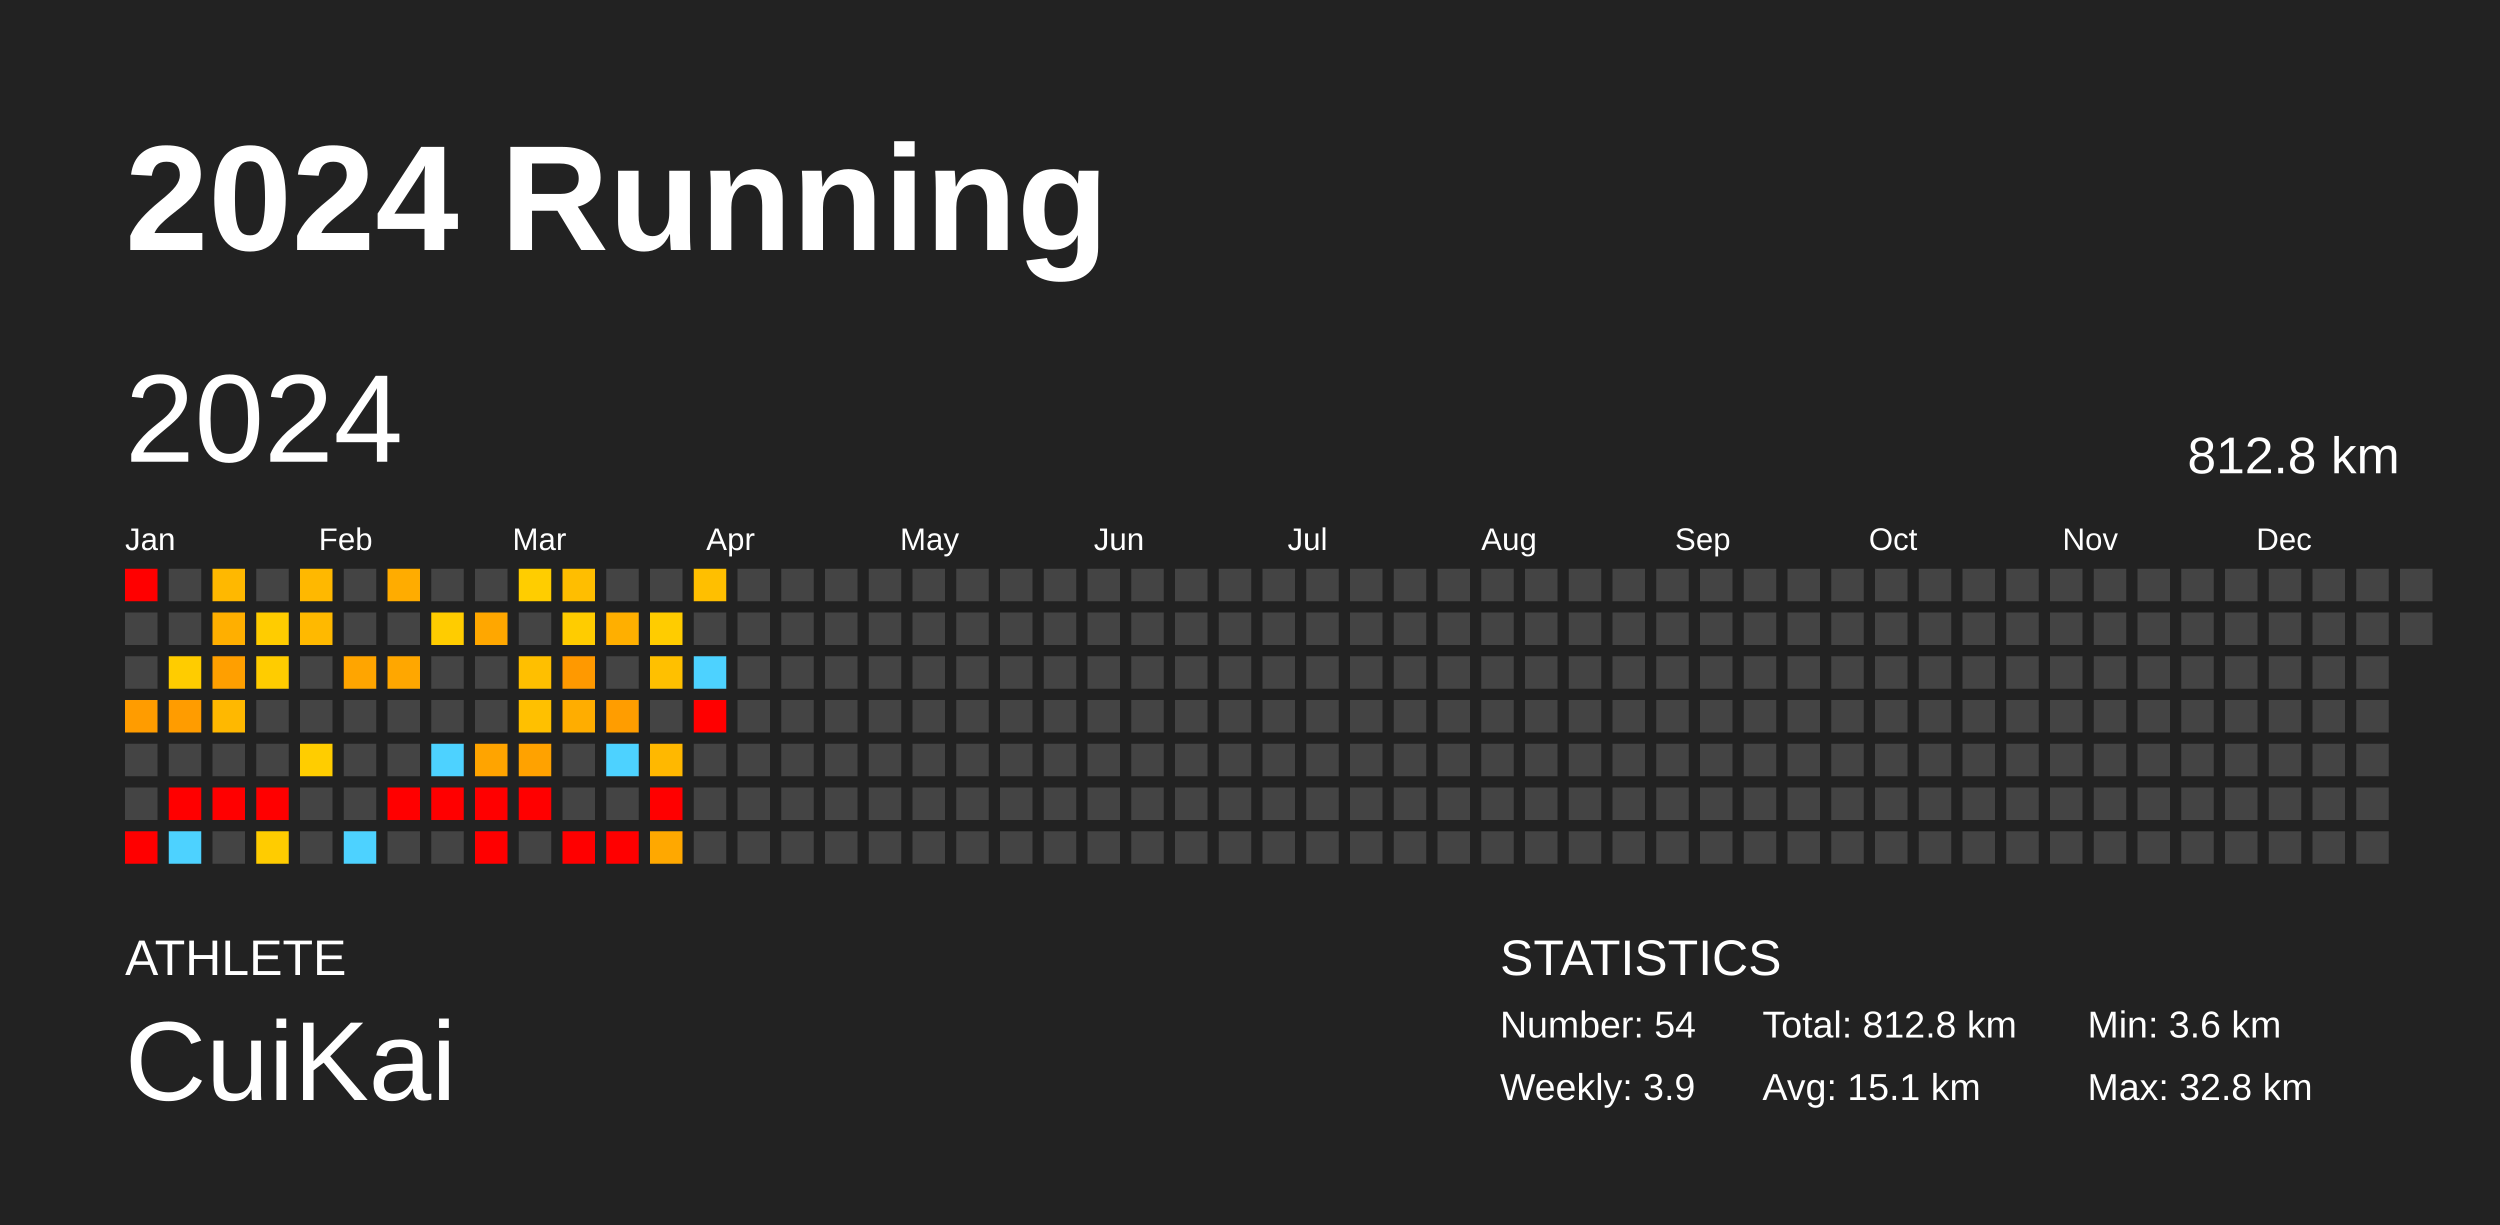
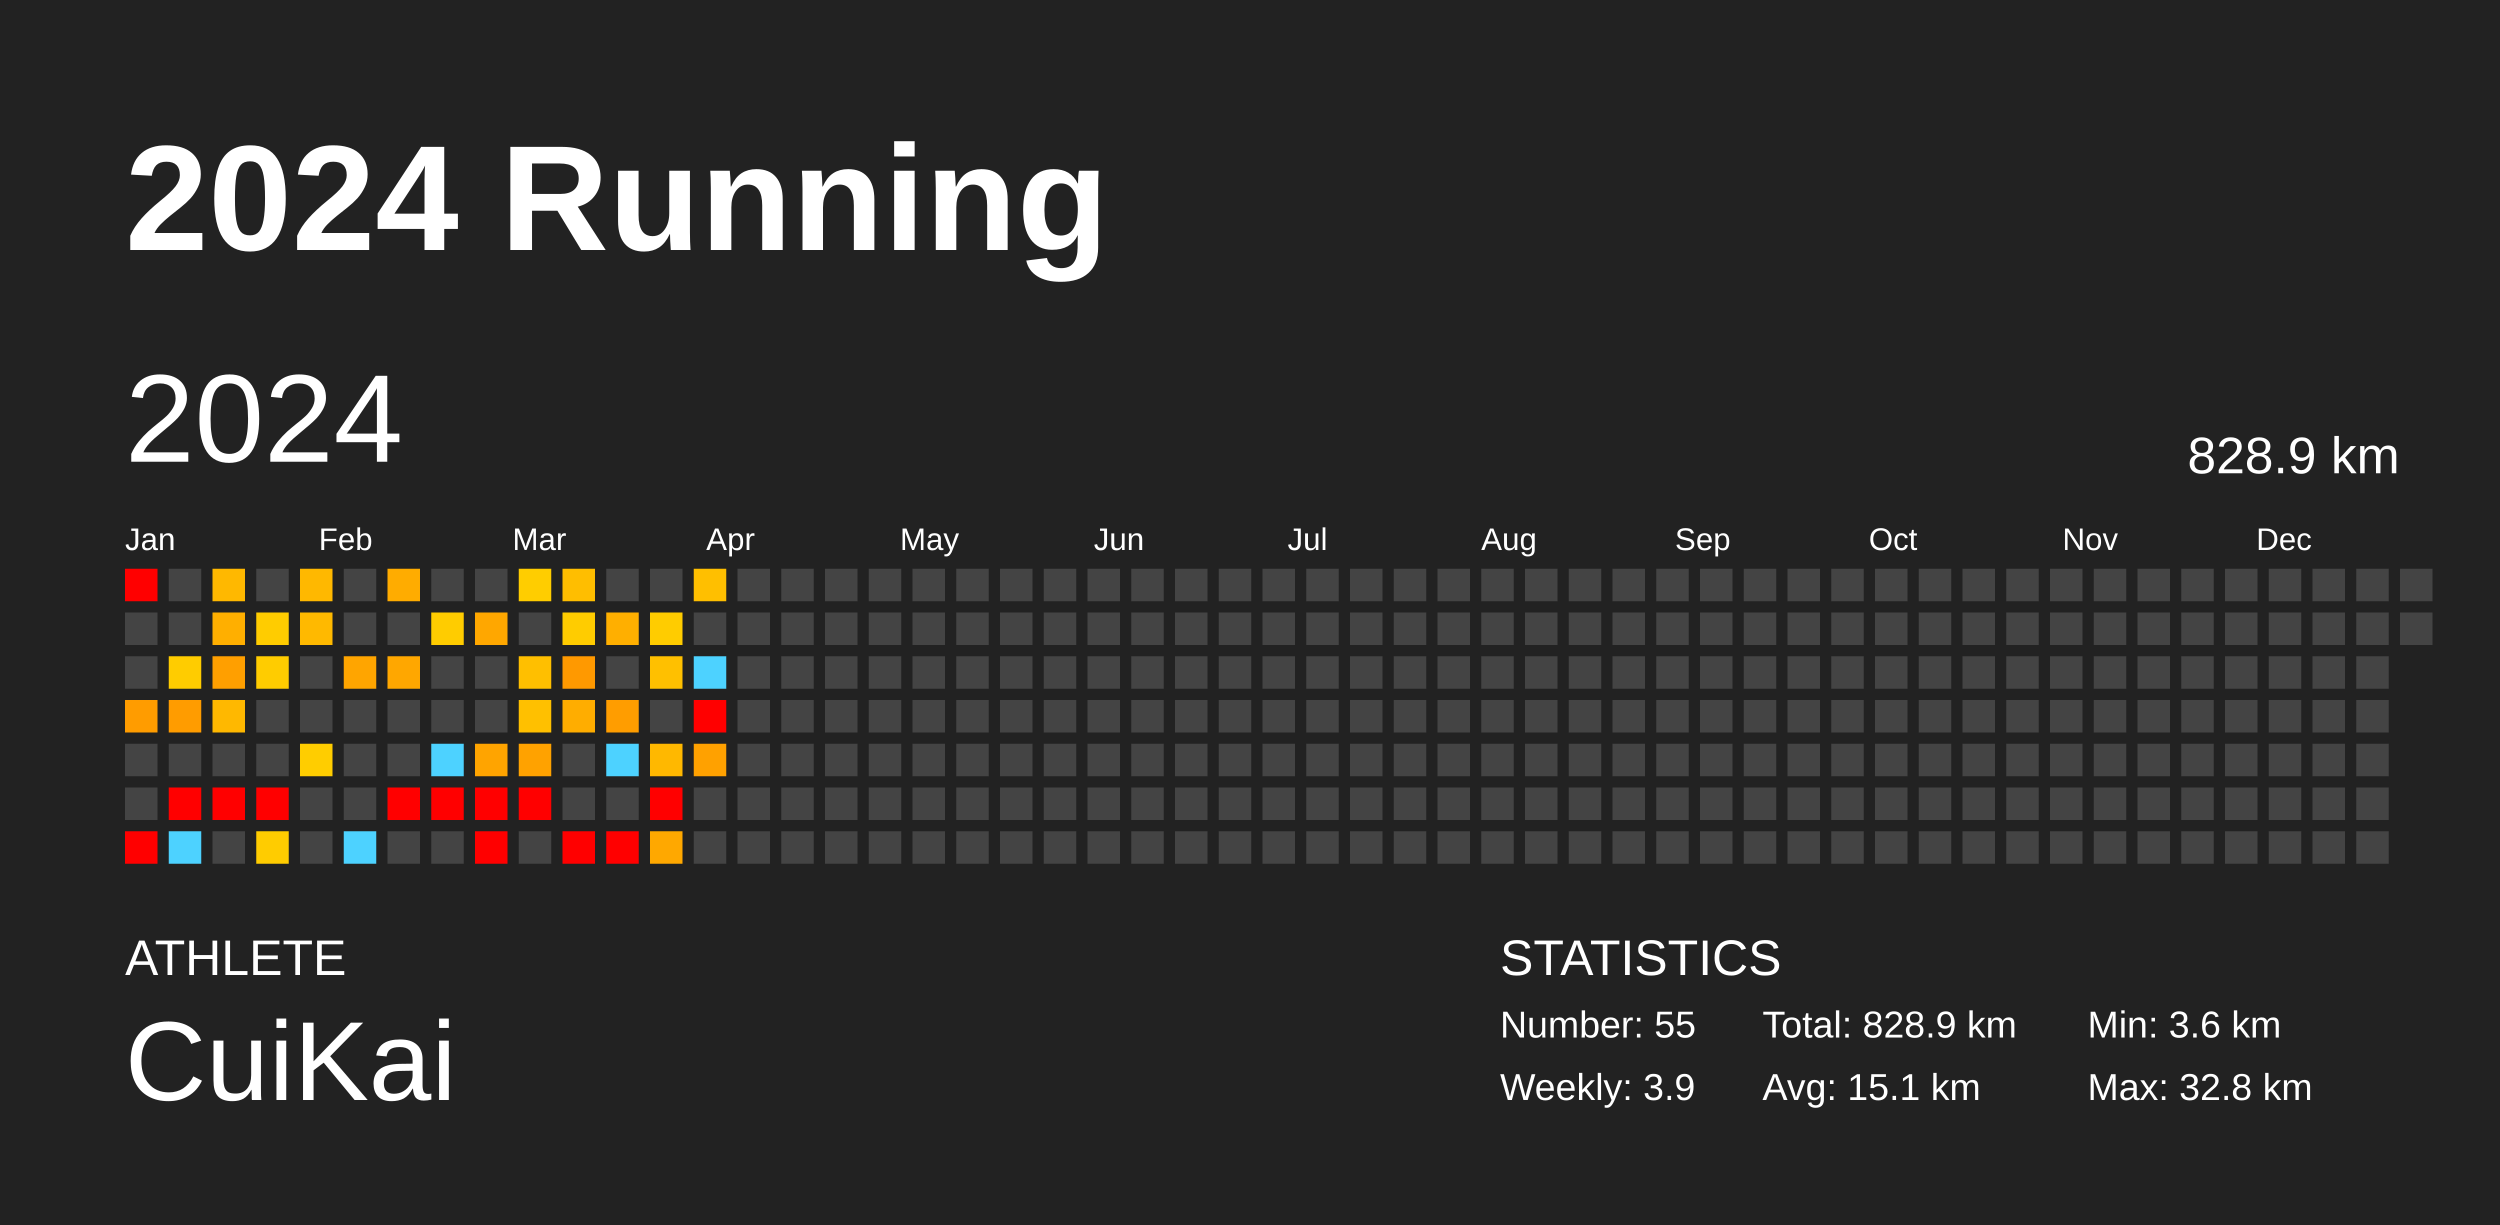
<svg xmlns="http://www.w3.org/2000/svg" baseProfile="full" height="98mm" version="1.1" viewBox="0,0,200,98" width="200mm">
  <defs />
  <rect fill="#222222" height="98" width="200" x="0" y="0" />
  <text fill="#FFFFFF" style="font-size:12px; font-family:Arial; font-weight:bold;" x="10" y="20">2024 Running</text>
  <text fill="#FFFFFF" style="font-size:4px; font-family:Arial" x="10" y="78">ATHLETE</text>
  <text fill="#FFFFFF" style="font-size:9px; font-family:Arial" x="10" y="88">CuiKai</text>
  <text fill="#FFFFFF" style="font-size:4px; font-family:Arial" x="120" y="78">STATISTICS</text>
-   <text fill="#FFFFFF" style="font-size:3px; font-family:Arial" x="120" y="83">Number: 54</text>
+   <text fill="#FFFFFF" style="font-size:3px; font-family:Arial" x="120" y="83">Number: 55</text>
  <text fill="#FFFFFF" style="font-size:3px; font-family:Arial" x="120" y="88">Weekly: 3.9</text>
-   <text fill="#FFFFFF" style="font-size:3px; font-family:Arial" x="141" y="83">Total: 812.8 km</text>
+   <text fill="#FFFFFF" style="font-size:3px; font-family:Arial" x="141" y="83">Total: 828.9 km</text>
  <text fill="#FFFFFF" style="font-size:3px; font-family:Arial" x="141" y="88">Avg: 15.1 km</text>
  <text fill="#FFFFFF" style="font-size:3px; font-family:Arial" x="167" y="83">Min: 3.6 km</text>
  <text fill="#FFFFFF" style="font-size:3px; font-family:Arial" x="167" y="88">Max: 32.8 km</text>
  <text dominant-baseline="hanging" fill="#FFFFFF" style="font-size:10.0px; font-family:Arial;" x="10" y="30">2024</text>
-   <text dominant-baseline="hanging" fill="#FFFFFF" style="font-size:4.125px; font-family:Arial;" x="175" y="35">812.8 km</text>
+   <text dominant-baseline="hanging" fill="#FFFFFF" style="font-size:4.125px; font-family:Arial;" x="175" y="35">828.9 km</text>
  <text fill="#FFFFFF" style="font-size:2.5px; font-family:Arial" x="10.0" y="44">Jan</text>
  <text fill="#FFFFFF" style="font-size:2.5px; font-family:Arial" x="25.5" y="44">Feb</text>
  <text fill="#FFFFFF" style="font-size:2.5px; font-family:Arial" x="41.0" y="44">Mar</text>
  <text fill="#FFFFFF" style="font-size:2.5px; font-family:Arial" x="56.5" y="44">Apr</text>
  <text fill="#FFFFFF" style="font-size:2.5px; font-family:Arial" x="72.0" y="44">May</text>
  <text fill="#FFFFFF" style="font-size:2.5px; font-family:Arial" x="87.5" y="44">Jun</text>
  <text fill="#FFFFFF" style="font-size:2.5px; font-family:Arial" x="103.0" y="44">Jul</text>
  <text fill="#FFFFFF" style="font-size:2.5px; font-family:Arial" x="118.5" y="44">Aug</text>
  <text fill="#FFFFFF" style="font-size:2.5px; font-family:Arial" x="134.0" y="44">Sep</text>
  <text fill="#FFFFFF" style="font-size:2.5px; font-family:Arial" x="149.5" y="44">Oct</text>
  <text fill="#FFFFFF" style="font-size:2.5px; font-family:Arial" x="165.0" y="44">Nov</text>
  <text fill="#FFFFFF" style="font-size:2.5px; font-family:Arial" x="180.5" y="44">Dec</text>
  <rect fill="red" height="2.6" width="2.6" x="10.0" y="45.5" />
  <rect fill="#444444" height="2.6" width="2.6" x="10.0" y="49.0" />
  <rect fill="#444444" height="2.6" width="2.6" x="10.0" y="52.5" />
  <rect fill="#ff9c00" height="2.6" width="2.6" x="10.0" y="56.0" />
  <rect fill="#444444" height="2.6" width="2.6" x="10.0" y="59.5" />
  <rect fill="#444444" height="2.6" width="2.6" x="10.0" y="63.0" />
  <rect fill="red" height="2.6" width="2.6" x="10.0" y="66.5" />
  <rect fill="#444444" height="2.6" width="2.6" x="13.5" y="45.5" />
  <rect fill="#444444" height="2.6" width="2.6" x="13.5" y="49.0" />
  <rect fill="#ffcc00" height="2.6" width="2.6" x="13.5" y="52.5" />
  <rect fill="#ff9c00" height="2.6" width="2.6" x="13.5" y="56.0" />
  <rect fill="#444444" height="2.6" width="2.6" x="13.5" y="59.5" />
  <rect fill="red" height="2.6" width="2.6" x="13.5" y="63.0" />
  <rect fill="#4dd2ff" height="2.6" width="2.6" x="13.5" y="66.5" />
  <rect fill="#ffb800" height="2.6" width="2.6" x="17.0" y="45.5" />
  <rect fill="#ffaf00" height="2.6" width="2.6" x="17.0" y="49.0" />
  <rect fill="#ff9f00" height="2.6" width="2.6" x="17.0" y="52.5" />
  <rect fill="#ffb800" height="2.6" width="2.6" x="17.0" y="56.0" />
  <rect fill="#444444" height="2.6" width="2.6" x="17.0" y="59.5" />
  <rect fill="red" height="2.6" width="2.6" x="17.0" y="63.0" />
  <rect fill="#444444" height="2.6" width="2.6" x="17.0" y="66.5" />
  <rect fill="#444444" height="2.6" width="2.6" x="20.5" y="45.5" />
  <rect fill="#ffcc00" height="2.6" width="2.6" x="20.5" y="49.0" />
  <rect fill="#ffcc00" height="2.6" width="2.6" x="20.5" y="52.5" />
  <rect fill="#444444" height="2.6" width="2.6" x="20.5" y="56.0" />
  <rect fill="#444444" height="2.6" width="2.6" x="20.5" y="59.5" />
  <rect fill="red" height="2.6" width="2.6" x="20.5" y="63.0" />
  <rect fill="#ffcc00" height="2.6" width="2.6" x="20.5" y="66.5" />
  <rect fill="#ffb800" height="2.6" width="2.6" x="24.0" y="45.5" />
  <rect fill="#ffb900" height="2.6" width="2.6" x="24.0" y="49.0" />
  <rect fill="#444444" height="2.6" width="2.6" x="24.0" y="52.5" />
  <rect fill="#444444" height="2.6" width="2.6" x="24.0" y="56.0" />
  <rect fill="#ffcd00" height="2.6" width="2.6" x="24.0" y="59.5" />
  <rect fill="#444444" height="2.6" width="2.6" x="24.0" y="63.0" />
  <rect fill="#444444" height="2.6" width="2.6" x="24.0" y="66.5" />
  <rect fill="#444444" height="2.6" width="2.6" x="27.5" y="45.5" />
  <rect fill="#444444" height="2.6" width="2.6" x="27.5" y="49.0" />
  <rect fill="#ffa500" height="2.6" width="2.6" x="27.5" y="52.5" />
  <rect fill="#444444" height="2.6" width="2.6" x="27.5" y="56.0" />
  <rect fill="#444444" height="2.6" width="2.6" x="27.5" y="59.5" />
  <rect fill="#444444" height="2.6" width="2.6" x="27.5" y="63.0" />
  <rect fill="#4dd2ff" height="2.6" width="2.6" x="27.5" y="66.5" />
  <rect fill="#ffac00" height="2.6" width="2.6" x="31.0" y="45.5" />
  <rect fill="#444444" height="2.6" width="2.6" x="31.0" y="49.0" />
  <rect fill="#ffa700" height="2.6" width="2.6" x="31.0" y="52.5" />
  <rect fill="#444444" height="2.6" width="2.6" x="31.0" y="56.0" />
  <rect fill="#444444" height="2.6" width="2.6" x="31.0" y="59.5" />
  <rect fill="red" height="2.6" width="2.6" x="31.0" y="63.0" />
  <rect fill="#444444" height="2.6" width="2.6" x="31.0" y="66.5" />
  <rect fill="#444444" height="2.6" width="2.6" x="34.5" y="45.5" />
  <rect fill="#ffcc00" height="2.6" width="2.6" x="34.5" y="49.0" />
  <rect fill="#444444" height="2.6" width="2.6" x="34.5" y="52.5" />
  <rect fill="#444444" height="2.6" width="2.6" x="34.5" y="56.0" />
  <rect fill="#4dd2ff" height="2.6" width="2.6" x="34.5" y="59.5" />
  <rect fill="red" height="2.6" width="2.6" x="34.5" y="63.0" />
  <rect fill="#444444" height="2.6" width="2.6" x="34.5" y="66.5" />
  <rect fill="#444444" height="2.6" width="2.6" x="38.0" y="45.5" />
  <rect fill="#ffa700" height="2.6" width="2.6" x="38.0" y="49.0" />
  <rect fill="#444444" height="2.6" width="2.6" x="38.0" y="52.5" />
  <rect fill="#444444" height="2.6" width="2.6" x="38.0" y="56.0" />
  <rect fill="#ffa400" height="2.6" width="2.6" x="38.0" y="59.5" />
  <rect fill="red" height="2.6" width="2.6" x="38.0" y="63.0" />
  <rect fill="red" height="2.6" width="2.6" x="38.0" y="66.5" />
  <rect fill="#ffcd00" height="2.6" width="2.6" x="41.5" y="45.5" />
  <rect fill="#444444" height="2.6" width="2.6" x="41.5" y="49.0" />
  <rect fill="#ffbf00" height="2.6" width="2.6" x="41.5" y="52.5" />
  <rect fill="#ffc000" height="2.6" width="2.6" x="41.5" y="56.0" />
  <rect fill="#ffa200" height="2.6" width="2.6" x="41.5" y="59.5" />
  <rect fill="red" height="2.6" width="2.6" x="41.5" y="63.0" />
  <rect fill="#444444" height="2.6" width="2.6" x="41.5" y="66.5" />
  <rect fill="#ffbe00" height="2.6" width="2.6" x="45.0" y="45.5" />
  <rect fill="#ffcc00" height="2.6" width="2.6" x="45.0" y="49.0" />
  <rect fill="#ff9900" height="2.6" width="2.6" x="45.0" y="52.5" />
  <rect fill="#ffad00" height="2.6" width="2.6" x="45.0" y="56.0" />
  <rect fill="#444444" height="2.6" width="2.6" x="45.0" y="59.5" />
  <rect fill="#444444" height="2.6" width="2.6" x="45.0" y="63.0" />
  <rect fill="red" height="2.6" width="2.6" x="45.0" y="66.5" />
  <rect fill="#444444" height="2.6" width="2.6" x="48.5" y="45.5" />
  <rect fill="#ffaf00" height="2.6" width="2.6" x="48.5" y="49.0" />
  <rect fill="#444444" height="2.6" width="2.6" x="48.5" y="52.5" />
  <rect fill="#ff9d00" height="2.6" width="2.6" x="48.5" y="56.0" />
  <rect fill="#4dd2ff" height="2.6" width="2.6" x="48.5" y="59.5" />
  <rect fill="#444444" height="2.6" width="2.6" x="48.5" y="63.0" />
  <rect fill="red" height="2.6" width="2.6" x="48.5" y="66.5" />
  <rect fill="#444444" height="2.6" width="2.6" x="52.0" y="45.5" />
  <rect fill="#ffcc00" height="2.6" width="2.6" x="52.0" y="49.0" />
  <rect fill="#ffc000" height="2.6" width="2.6" x="52.0" y="52.5" />
  <rect fill="#444444" height="2.6" width="2.6" x="52.0" y="56.0" />
  <rect fill="#ffb800" height="2.6" width="2.6" x="52.0" y="59.5" />
  <rect fill="red" height="2.6" width="2.6" x="52.0" y="63.0" />
  <rect fill="#ffa800" height="2.6" width="2.6" x="52.0" y="66.5" />
  <rect fill="#ffbf00" height="2.6" width="2.6" x="55.5" y="45.5" />
  <rect fill="#444444" height="2.6" width="2.6" x="55.5" y="49.0" />
  <rect fill="#4dd2ff" height="2.6" width="2.6" x="55.5" y="52.5" />
  <rect fill="red" height="2.6" width="2.6" x="55.5" y="56.0" />
-   <rect fill="#444444" height="2.6" width="2.6" x="55.5" y="59.5" />
+   <rect fill="#ffa100" height="2.6" width="2.6" x="55.5" y="59.5" />
  <rect fill="#444444" height="2.6" width="2.6" x="55.5" y="63.0" />
  <rect fill="#444444" height="2.6" width="2.6" x="55.5" y="66.5" />
  <rect fill="#444444" height="2.6" width="2.6" x="59.0" y="45.5" />
  <rect fill="#444444" height="2.6" width="2.6" x="59.0" y="49.0" />
  <rect fill="#444444" height="2.6" width="2.6" x="59.0" y="52.5" />
  <rect fill="#444444" height="2.6" width="2.6" x="59.0" y="56.0" />
  <rect fill="#444444" height="2.6" width="2.6" x="59.0" y="59.5" />
  <rect fill="#444444" height="2.6" width="2.6" x="59.0" y="63.0" />
  <rect fill="#444444" height="2.6" width="2.6" x="59.0" y="66.5" />
  <rect fill="#444444" height="2.6" width="2.6" x="62.5" y="45.5" />
  <rect fill="#444444" height="2.6" width="2.6" x="62.5" y="49.0" />
  <rect fill="#444444" height="2.6" width="2.6" x="62.5" y="52.5" />
  <rect fill="#444444" height="2.6" width="2.6" x="62.5" y="56.0" />
  <rect fill="#444444" height="2.6" width="2.6" x="62.5" y="59.5" />
  <rect fill="#444444" height="2.6" width="2.6" x="62.5" y="63.0" />
  <rect fill="#444444" height="2.6" width="2.6" x="62.5" y="66.5" />
  <rect fill="#444444" height="2.6" width="2.6" x="66.0" y="45.5" />
  <rect fill="#444444" height="2.6" width="2.6" x="66.0" y="49.0" />
  <rect fill="#444444" height="2.6" width="2.6" x="66.0" y="52.5" />
  <rect fill="#444444" height="2.6" width="2.6" x="66.0" y="56.0" />
  <rect fill="#444444" height="2.6" width="2.6" x="66.0" y="59.5" />
  <rect fill="#444444" height="2.6" width="2.6" x="66.0" y="63.0" />
  <rect fill="#444444" height="2.6" width="2.6" x="66.0" y="66.5" />
  <rect fill="#444444" height="2.6" width="2.6" x="69.5" y="45.5" />
  <rect fill="#444444" height="2.6" width="2.6" x="69.5" y="49.0" />
  <rect fill="#444444" height="2.6" width="2.6" x="69.5" y="52.5" />
  <rect fill="#444444" height="2.6" width="2.6" x="69.5" y="56.0" />
  <rect fill="#444444" height="2.6" width="2.6" x="69.5" y="59.5" />
  <rect fill="#444444" height="2.6" width="2.6" x="69.5" y="63.0" />
  <rect fill="#444444" height="2.6" width="2.6" x="69.5" y="66.5" />
  <rect fill="#444444" height="2.6" width="2.6" x="73.0" y="45.5" />
  <rect fill="#444444" height="2.6" width="2.6" x="73.0" y="49.0" />
  <rect fill="#444444" height="2.6" width="2.6" x="73.0" y="52.5" />
  <rect fill="#444444" height="2.6" width="2.6" x="73.0" y="56.0" />
  <rect fill="#444444" height="2.6" width="2.6" x="73.0" y="59.5" />
  <rect fill="#444444" height="2.6" width="2.6" x="73.0" y="63.0" />
  <rect fill="#444444" height="2.6" width="2.6" x="73.0" y="66.5" />
  <rect fill="#444444" height="2.6" width="2.6" x="76.5" y="45.5" />
  <rect fill="#444444" height="2.6" width="2.6" x="76.5" y="49.0" />
  <rect fill="#444444" height="2.6" width="2.6" x="76.5" y="52.5" />
  <rect fill="#444444" height="2.6" width="2.6" x="76.5" y="56.0" />
  <rect fill="#444444" height="2.6" width="2.6" x="76.5" y="59.5" />
  <rect fill="#444444" height="2.6" width="2.6" x="76.5" y="63.0" />
  <rect fill="#444444" height="2.6" width="2.6" x="76.5" y="66.5" />
  <rect fill="#444444" height="2.6" width="2.6" x="80.0" y="45.5" />
  <rect fill="#444444" height="2.6" width="2.6" x="80.0" y="49.0" />
  <rect fill="#444444" height="2.6" width="2.6" x="80.0" y="52.5" />
  <rect fill="#444444" height="2.6" width="2.6" x="80.0" y="56.0" />
  <rect fill="#444444" height="2.6" width="2.6" x="80.0" y="59.5" />
  <rect fill="#444444" height="2.6" width="2.6" x="80.0" y="63.0" />
  <rect fill="#444444" height="2.6" width="2.6" x="80.0" y="66.5" />
  <rect fill="#444444" height="2.6" width="2.6" x="83.5" y="45.5" />
  <rect fill="#444444" height="2.6" width="2.6" x="83.5" y="49.0" />
  <rect fill="#444444" height="2.6" width="2.6" x="83.5" y="52.5" />
  <rect fill="#444444" height="2.6" width="2.6" x="83.5" y="56.0" />
  <rect fill="#444444" height="2.6" width="2.6" x="83.5" y="59.5" />
  <rect fill="#444444" height="2.6" width="2.6" x="83.5" y="63.0" />
  <rect fill="#444444" height="2.6" width="2.6" x="83.5" y="66.5" />
  <rect fill="#444444" height="2.6" width="2.6" x="87.0" y="45.5" />
  <rect fill="#444444" height="2.6" width="2.6" x="87.0" y="49.0" />
  <rect fill="#444444" height="2.6" width="2.6" x="87.0" y="52.5" />
  <rect fill="#444444" height="2.6" width="2.6" x="87.0" y="56.0" />
  <rect fill="#444444" height="2.6" width="2.6" x="87.0" y="59.5" />
  <rect fill="#444444" height="2.6" width="2.6" x="87.0" y="63.0" />
  <rect fill="#444444" height="2.6" width="2.6" x="87.0" y="66.5" />
  <rect fill="#444444" height="2.6" width="2.6" x="90.5" y="45.5" />
  <rect fill="#444444" height="2.6" width="2.6" x="90.5" y="49.0" />
  <rect fill="#444444" height="2.6" width="2.6" x="90.5" y="52.5" />
  <rect fill="#444444" height="2.6" width="2.6" x="90.5" y="56.0" />
  <rect fill="#444444" height="2.6" width="2.6" x="90.5" y="59.5" />
  <rect fill="#444444" height="2.6" width="2.6" x="90.5" y="63.0" />
  <rect fill="#444444" height="2.6" width="2.6" x="90.5" y="66.5" />
  <rect fill="#444444" height="2.6" width="2.6" x="94.0" y="45.5" />
  <rect fill="#444444" height="2.6" width="2.6" x="94.0" y="49.0" />
  <rect fill="#444444" height="2.6" width="2.6" x="94.0" y="52.5" />
  <rect fill="#444444" height="2.6" width="2.6" x="94.0" y="56.0" />
  <rect fill="#444444" height="2.6" width="2.6" x="94.0" y="59.5" />
  <rect fill="#444444" height="2.6" width="2.6" x="94.0" y="63.0" />
  <rect fill="#444444" height="2.6" width="2.6" x="94.0" y="66.5" />
  <rect fill="#444444" height="2.6" width="2.6" x="97.5" y="45.5" />
  <rect fill="#444444" height="2.6" width="2.6" x="97.5" y="49.0" />
  <rect fill="#444444" height="2.6" width="2.6" x="97.5" y="52.5" />
  <rect fill="#444444" height="2.6" width="2.6" x="97.5" y="56.0" />
  <rect fill="#444444" height="2.6" width="2.6" x="97.5" y="59.5" />
  <rect fill="#444444" height="2.6" width="2.6" x="97.5" y="63.0" />
  <rect fill="#444444" height="2.6" width="2.6" x="97.5" y="66.5" />
  <rect fill="#444444" height="2.6" width="2.6" x="101.0" y="45.5" />
  <rect fill="#444444" height="2.6" width="2.6" x="101.0" y="49.0" />
  <rect fill="#444444" height="2.6" width="2.6" x="101.0" y="52.5" />
  <rect fill="#444444" height="2.6" width="2.6" x="101.0" y="56.0" />
  <rect fill="#444444" height="2.6" width="2.6" x="101.0" y="59.5" />
  <rect fill="#444444" height="2.6" width="2.6" x="101.0" y="63.0" />
  <rect fill="#444444" height="2.6" width="2.6" x="101.0" y="66.5" />
  <rect fill="#444444" height="2.6" width="2.6" x="104.5" y="45.5" />
  <rect fill="#444444" height="2.6" width="2.6" x="104.5" y="49.0" />
  <rect fill="#444444" height="2.6" width="2.6" x="104.5" y="52.5" />
  <rect fill="#444444" height="2.6" width="2.6" x="104.5" y="56.0" />
  <rect fill="#444444" height="2.6" width="2.6" x="104.5" y="59.5" />
  <rect fill="#444444" height="2.6" width="2.6" x="104.5" y="63.0" />
  <rect fill="#444444" height="2.6" width="2.6" x="104.5" y="66.5" />
  <rect fill="#444444" height="2.6" width="2.6" x="108.0" y="45.5" />
  <rect fill="#444444" height="2.6" width="2.6" x="108.0" y="49.0" />
  <rect fill="#444444" height="2.6" width="2.6" x="108.0" y="52.5" />
  <rect fill="#444444" height="2.6" width="2.6" x="108.0" y="56.0" />
  <rect fill="#444444" height="2.6" width="2.6" x="108.0" y="59.5" />
  <rect fill="#444444" height="2.6" width="2.6" x="108.0" y="63.0" />
  <rect fill="#444444" height="2.6" width="2.6" x="108.0" y="66.5" />
  <rect fill="#444444" height="2.6" width="2.6" x="111.5" y="45.5" />
  <rect fill="#444444" height="2.6" width="2.6" x="111.5" y="49.0" />
  <rect fill="#444444" height="2.6" width="2.6" x="111.5" y="52.5" />
  <rect fill="#444444" height="2.6" width="2.6" x="111.5" y="56.0" />
  <rect fill="#444444" height="2.6" width="2.6" x="111.5" y="59.5" />
  <rect fill="#444444" height="2.6" width="2.6" x="111.5" y="63.0" />
  <rect fill="#444444" height="2.6" width="2.6" x="111.5" y="66.5" />
  <rect fill="#444444" height="2.6" width="2.6" x="115.0" y="45.5" />
  <rect fill="#444444" height="2.6" width="2.6" x="115.0" y="49.0" />
  <rect fill="#444444" height="2.6" width="2.6" x="115.0" y="52.5" />
  <rect fill="#444444" height="2.6" width="2.6" x="115.0" y="56.0" />
  <rect fill="#444444" height="2.6" width="2.6" x="115.0" y="59.5" />
  <rect fill="#444444" height="2.6" width="2.6" x="115.0" y="63.0" />
  <rect fill="#444444" height="2.6" width="2.6" x="115.0" y="66.5" />
  <rect fill="#444444" height="2.6" width="2.6" x="118.5" y="45.5" />
  <rect fill="#444444" height="2.6" width="2.6" x="118.5" y="49.0" />
  <rect fill="#444444" height="2.6" width="2.6" x="118.5" y="52.5" />
  <rect fill="#444444" height="2.6" width="2.6" x="118.5" y="56.0" />
  <rect fill="#444444" height="2.6" width="2.6" x="118.5" y="59.5" />
  <rect fill="#444444" height="2.6" width="2.6" x="118.5" y="63.0" />
  <rect fill="#444444" height="2.6" width="2.6" x="118.5" y="66.5" />
  <rect fill="#444444" height="2.6" width="2.6" x="122.0" y="45.5" />
  <rect fill="#444444" height="2.6" width="2.6" x="122.0" y="49.0" />
  <rect fill="#444444" height="2.6" width="2.6" x="122.0" y="52.5" />
  <rect fill="#444444" height="2.6" width="2.6" x="122.0" y="56.0" />
  <rect fill="#444444" height="2.6" width="2.6" x="122.0" y="59.5" />
  <rect fill="#444444" height="2.6" width="2.6" x="122.0" y="63.0" />
  <rect fill="#444444" height="2.6" width="2.6" x="122.0" y="66.5" />
  <rect fill="#444444" height="2.6" width="2.6" x="125.5" y="45.5" />
  <rect fill="#444444" height="2.6" width="2.6" x="125.5" y="49.0" />
  <rect fill="#444444" height="2.6" width="2.6" x="125.5" y="52.5" />
  <rect fill="#444444" height="2.6" width="2.6" x="125.5" y="56.0" />
  <rect fill="#444444" height="2.6" width="2.6" x="125.5" y="59.5" />
  <rect fill="#444444" height="2.6" width="2.6" x="125.5" y="63.0" />
  <rect fill="#444444" height="2.6" width="2.6" x="125.5" y="66.5" />
  <rect fill="#444444" height="2.6" width="2.6" x="129.0" y="45.5" />
  <rect fill="#444444" height="2.6" width="2.6" x="129.0" y="49.0" />
  <rect fill="#444444" height="2.6" width="2.6" x="129.0" y="52.5" />
  <rect fill="#444444" height="2.6" width="2.6" x="129.0" y="56.0" />
  <rect fill="#444444" height="2.6" width="2.6" x="129.0" y="59.5" />
  <rect fill="#444444" height="2.6" width="2.6" x="129.0" y="63.0" />
  <rect fill="#444444" height="2.6" width="2.6" x="129.0" y="66.5" />
  <rect fill="#444444" height="2.6" width="2.6" x="132.5" y="45.5" />
  <rect fill="#444444" height="2.6" width="2.6" x="132.5" y="49.0" />
  <rect fill="#444444" height="2.6" width="2.6" x="132.5" y="52.5" />
  <rect fill="#444444" height="2.6" width="2.6" x="132.5" y="56.0" />
  <rect fill="#444444" height="2.6" width="2.6" x="132.5" y="59.5" />
  <rect fill="#444444" height="2.6" width="2.6" x="132.5" y="63.0" />
  <rect fill="#444444" height="2.6" width="2.6" x="132.5" y="66.5" />
  <rect fill="#444444" height="2.6" width="2.6" x="136.0" y="45.5" />
  <rect fill="#444444" height="2.6" width="2.6" x="136.0" y="49.0" />
  <rect fill="#444444" height="2.6" width="2.6" x="136.0" y="52.5" />
  <rect fill="#444444" height="2.6" width="2.6" x="136.0" y="56.0" />
  <rect fill="#444444" height="2.6" width="2.6" x="136.0" y="59.5" />
  <rect fill="#444444" height="2.6" width="2.6" x="136.0" y="63.0" />
  <rect fill="#444444" height="2.6" width="2.6" x="136.0" y="66.5" />
  <rect fill="#444444" height="2.6" width="2.6" x="139.5" y="45.5" />
  <rect fill="#444444" height="2.6" width="2.6" x="139.5" y="49.0" />
  <rect fill="#444444" height="2.6" width="2.6" x="139.5" y="52.5" />
  <rect fill="#444444" height="2.6" width="2.6" x="139.5" y="56.0" />
  <rect fill="#444444" height="2.6" width="2.6" x="139.5" y="59.5" />
  <rect fill="#444444" height="2.6" width="2.6" x="139.5" y="63.0" />
  <rect fill="#444444" height="2.6" width="2.6" x="139.5" y="66.5" />
  <rect fill="#444444" height="2.6" width="2.6" x="143.0" y="45.5" />
  <rect fill="#444444" height="2.6" width="2.6" x="143.0" y="49.0" />
  <rect fill="#444444" height="2.6" width="2.6" x="143.0" y="52.5" />
  <rect fill="#444444" height="2.6" width="2.6" x="143.0" y="56.0" />
  <rect fill="#444444" height="2.6" width="2.6" x="143.0" y="59.5" />
  <rect fill="#444444" height="2.6" width="2.6" x="143.0" y="63.0" />
  <rect fill="#444444" height="2.6" width="2.6" x="143.0" y="66.5" />
  <rect fill="#444444" height="2.6" width="2.6" x="146.5" y="45.5" />
  <rect fill="#444444" height="2.6" width="2.6" x="146.5" y="49.0" />
  <rect fill="#444444" height="2.6" width="2.6" x="146.5" y="52.5" />
  <rect fill="#444444" height="2.6" width="2.6" x="146.5" y="56.0" />
  <rect fill="#444444" height="2.6" width="2.6" x="146.5" y="59.5" />
  <rect fill="#444444" height="2.6" width="2.6" x="146.5" y="63.0" />
  <rect fill="#444444" height="2.6" width="2.6" x="146.5" y="66.5" />
  <rect fill="#444444" height="2.6" width="2.6" x="150.0" y="45.5" />
  <rect fill="#444444" height="2.6" width="2.6" x="150.0" y="49.0" />
  <rect fill="#444444" height="2.6" width="2.6" x="150.0" y="52.5" />
  <rect fill="#444444" height="2.6" width="2.6" x="150.0" y="56.0" />
  <rect fill="#444444" height="2.6" width="2.6" x="150.0" y="59.5" />
  <rect fill="#444444" height="2.6" width="2.6" x="150.0" y="63.0" />
  <rect fill="#444444" height="2.6" width="2.6" x="150.0" y="66.5" />
  <rect fill="#444444" height="2.6" width="2.6" x="153.5" y="45.5" />
  <rect fill="#444444" height="2.6" width="2.6" x="153.5" y="49.0" />
  <rect fill="#444444" height="2.6" width="2.6" x="153.5" y="52.5" />
  <rect fill="#444444" height="2.6" width="2.6" x="153.5" y="56.0" />
  <rect fill="#444444" height="2.6" width="2.6" x="153.5" y="59.5" />
  <rect fill="#444444" height="2.6" width="2.6" x="153.5" y="63.0" />
  <rect fill="#444444" height="2.6" width="2.6" x="153.5" y="66.5" />
  <rect fill="#444444" height="2.6" width="2.6" x="157.0" y="45.5" />
  <rect fill="#444444" height="2.6" width="2.6" x="157.0" y="49.0" />
  <rect fill="#444444" height="2.6" width="2.6" x="157.0" y="52.5" />
  <rect fill="#444444" height="2.6" width="2.6" x="157.0" y="56.0" />
  <rect fill="#444444" height="2.6" width="2.6" x="157.0" y="59.5" />
  <rect fill="#444444" height="2.6" width="2.6" x="157.0" y="63.0" />
  <rect fill="#444444" height="2.6" width="2.6" x="157.0" y="66.5" />
  <rect fill="#444444" height="2.6" width="2.6" x="160.5" y="45.5" />
  <rect fill="#444444" height="2.6" width="2.6" x="160.5" y="49.0" />
  <rect fill="#444444" height="2.6" width="2.6" x="160.5" y="52.5" />
  <rect fill="#444444" height="2.6" width="2.6" x="160.5" y="56.0" />
  <rect fill="#444444" height="2.6" width="2.6" x="160.5" y="59.5" />
  <rect fill="#444444" height="2.6" width="2.6" x="160.5" y="63.0" />
  <rect fill="#444444" height="2.6" width="2.6" x="160.5" y="66.5" />
  <rect fill="#444444" height="2.6" width="2.6" x="164.0" y="45.5" />
  <rect fill="#444444" height="2.6" width="2.6" x="164.0" y="49.0" />
  <rect fill="#444444" height="2.6" width="2.6" x="164.0" y="52.5" />
  <rect fill="#444444" height="2.6" width="2.6" x="164.0" y="56.0" />
  <rect fill="#444444" height="2.6" width="2.6" x="164.0" y="59.5" />
  <rect fill="#444444" height="2.6" width="2.6" x="164.0" y="63.0" />
  <rect fill="#444444" height="2.6" width="2.6" x="164.0" y="66.5" />
  <rect fill="#444444" height="2.6" width="2.6" x="167.5" y="45.5" />
  <rect fill="#444444" height="2.6" width="2.6" x="167.5" y="49.0" />
  <rect fill="#444444" height="2.6" width="2.6" x="167.5" y="52.5" />
  <rect fill="#444444" height="2.6" width="2.6" x="167.5" y="56.0" />
  <rect fill="#444444" height="2.6" width="2.6" x="167.5" y="59.5" />
  <rect fill="#444444" height="2.6" width="2.6" x="167.5" y="63.0" />
  <rect fill="#444444" height="2.6" width="2.6" x="167.5" y="66.5" />
  <rect fill="#444444" height="2.6" width="2.6" x="171.0" y="45.5" />
  <rect fill="#444444" height="2.6" width="2.6" x="171.0" y="49.0" />
  <rect fill="#444444" height="2.6" width="2.6" x="171.0" y="52.5" />
  <rect fill="#444444" height="2.6" width="2.6" x="171.0" y="56.0" />
  <rect fill="#444444" height="2.6" width="2.6" x="171.0" y="59.5" />
  <rect fill="#444444" height="2.6" width="2.6" x="171.0" y="63.0" />
  <rect fill="#444444" height="2.6" width="2.6" x="171.0" y="66.5" />
  <rect fill="#444444" height="2.6" width="2.6" x="174.5" y="45.5" />
  <rect fill="#444444" height="2.6" width="2.6" x="174.5" y="49.0" />
  <rect fill="#444444" height="2.6" width="2.6" x="174.5" y="52.5" />
  <rect fill="#444444" height="2.6" width="2.6" x="174.5" y="56.0" />
  <rect fill="#444444" height="2.6" width="2.6" x="174.5" y="59.5" />
  <rect fill="#444444" height="2.6" width="2.6" x="174.5" y="63.0" />
  <rect fill="#444444" height="2.6" width="2.6" x="174.5" y="66.5" />
  <rect fill="#444444" height="2.6" width="2.6" x="178.0" y="45.5" />
  <rect fill="#444444" height="2.6" width="2.6" x="178.0" y="49.0" />
  <rect fill="#444444" height="2.6" width="2.6" x="178.0" y="52.5" />
  <rect fill="#444444" height="2.6" width="2.6" x="178.0" y="56.0" />
  <rect fill="#444444" height="2.6" width="2.6" x="178.0" y="59.5" />
  <rect fill="#444444" height="2.6" width="2.6" x="178.0" y="63.0" />
  <rect fill="#444444" height="2.6" width="2.6" x="178.0" y="66.5" />
  <rect fill="#444444" height="2.6" width="2.6" x="181.5" y="45.5" />
  <rect fill="#444444" height="2.6" width="2.6" x="181.5" y="49.0" />
  <rect fill="#444444" height="2.6" width="2.6" x="181.5" y="52.5" />
  <rect fill="#444444" height="2.6" width="2.6" x="181.5" y="56.0" />
  <rect fill="#444444" height="2.6" width="2.6" x="181.5" y="59.5" />
  <rect fill="#444444" height="2.6" width="2.6" x="181.5" y="63.0" />
  <rect fill="#444444" height="2.6" width="2.6" x="181.5" y="66.5" />
  <rect fill="#444444" height="2.6" width="2.6" x="185.0" y="45.5" />
  <rect fill="#444444" height="2.6" width="2.6" x="185.0" y="49.0" />
  <rect fill="#444444" height="2.6" width="2.6" x="185.0" y="52.5" />
  <rect fill="#444444" height="2.6" width="2.6" x="185.0" y="56.0" />
  <rect fill="#444444" height="2.6" width="2.6" x="185.0" y="59.5" />
  <rect fill="#444444" height="2.6" width="2.6" x="185.0" y="63.0" />
  <rect fill="#444444" height="2.6" width="2.6" x="185.0" y="66.5" />
  <rect fill="#444444" height="2.6" width="2.6" x="188.5" y="45.5" />
  <rect fill="#444444" height="2.6" width="2.6" x="188.5" y="49.0" />
  <rect fill="#444444" height="2.6" width="2.6" x="188.5" y="52.5" />
  <rect fill="#444444" height="2.6" width="2.6" x="188.5" y="56.0" />
  <rect fill="#444444" height="2.6" width="2.6" x="188.5" y="59.5" />
  <rect fill="#444444" height="2.6" width="2.6" x="188.5" y="63.0" />
  <rect fill="#444444" height="2.6" width="2.6" x="188.5" y="66.5" />
  <rect fill="#444444" height="2.6" width="2.6" x="192.0" y="45.5" />
  <rect fill="#444444" height="2.6" width="2.6" x="192.0" y="49.0" />
</svg>
